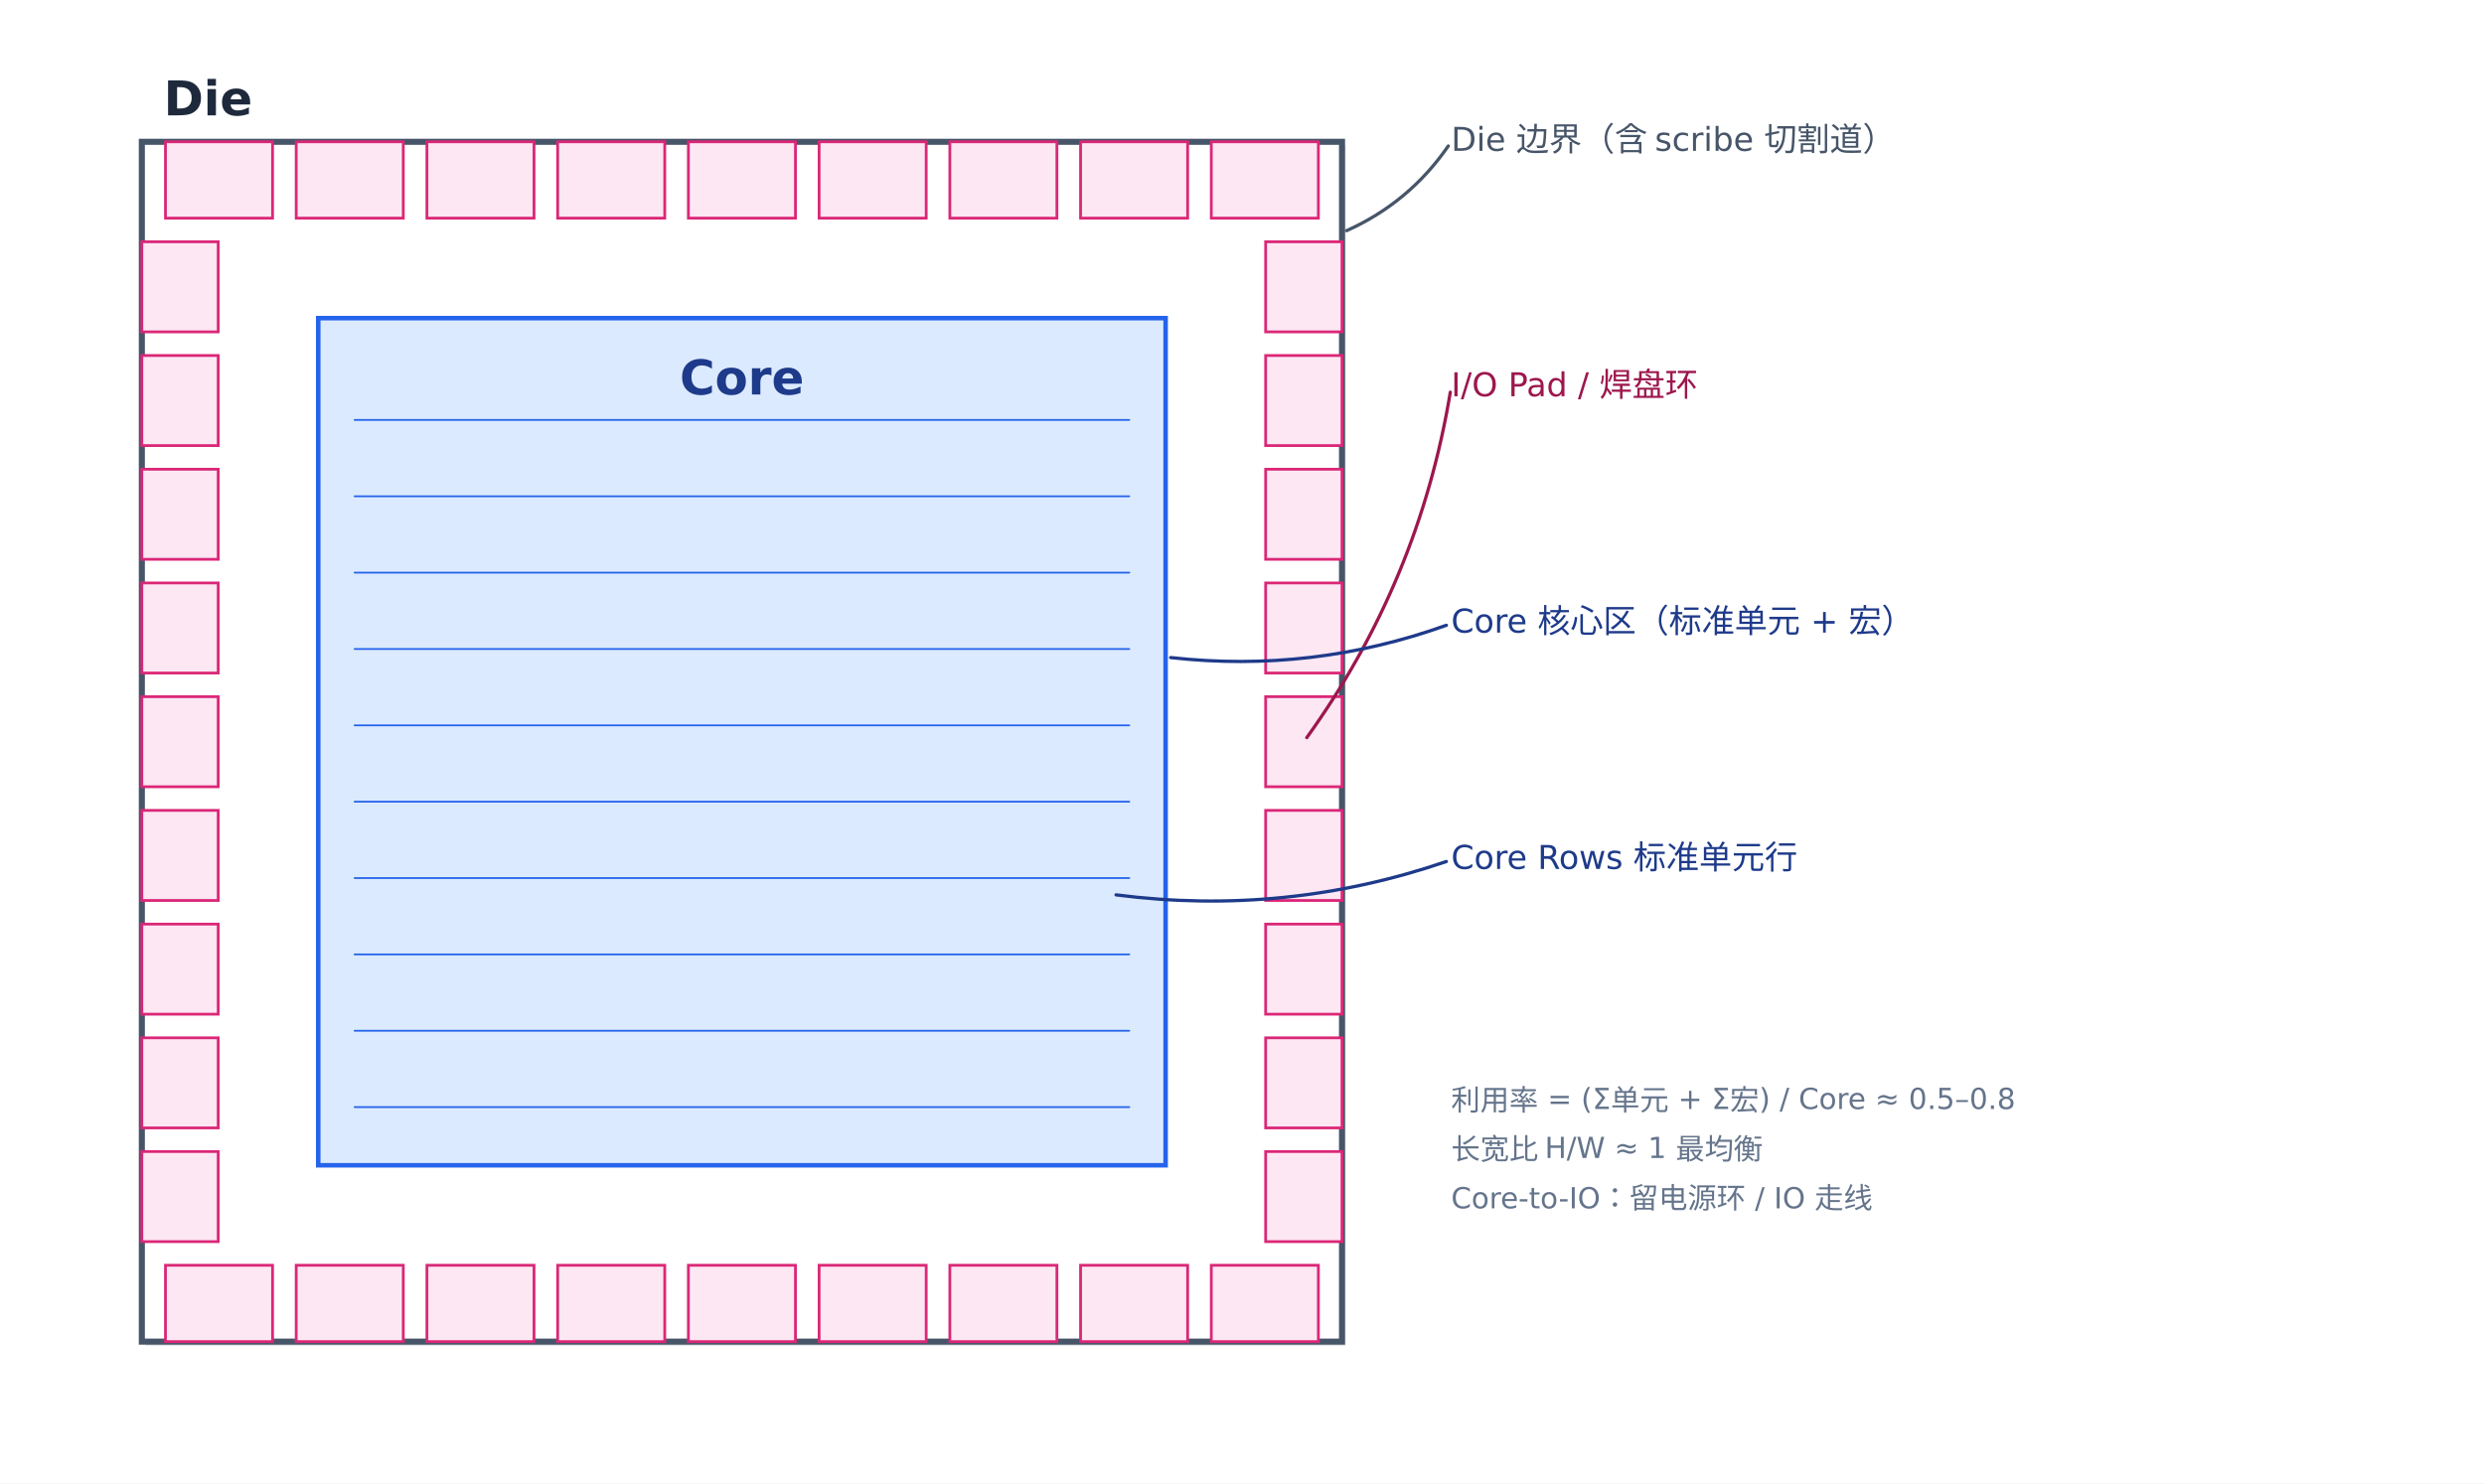
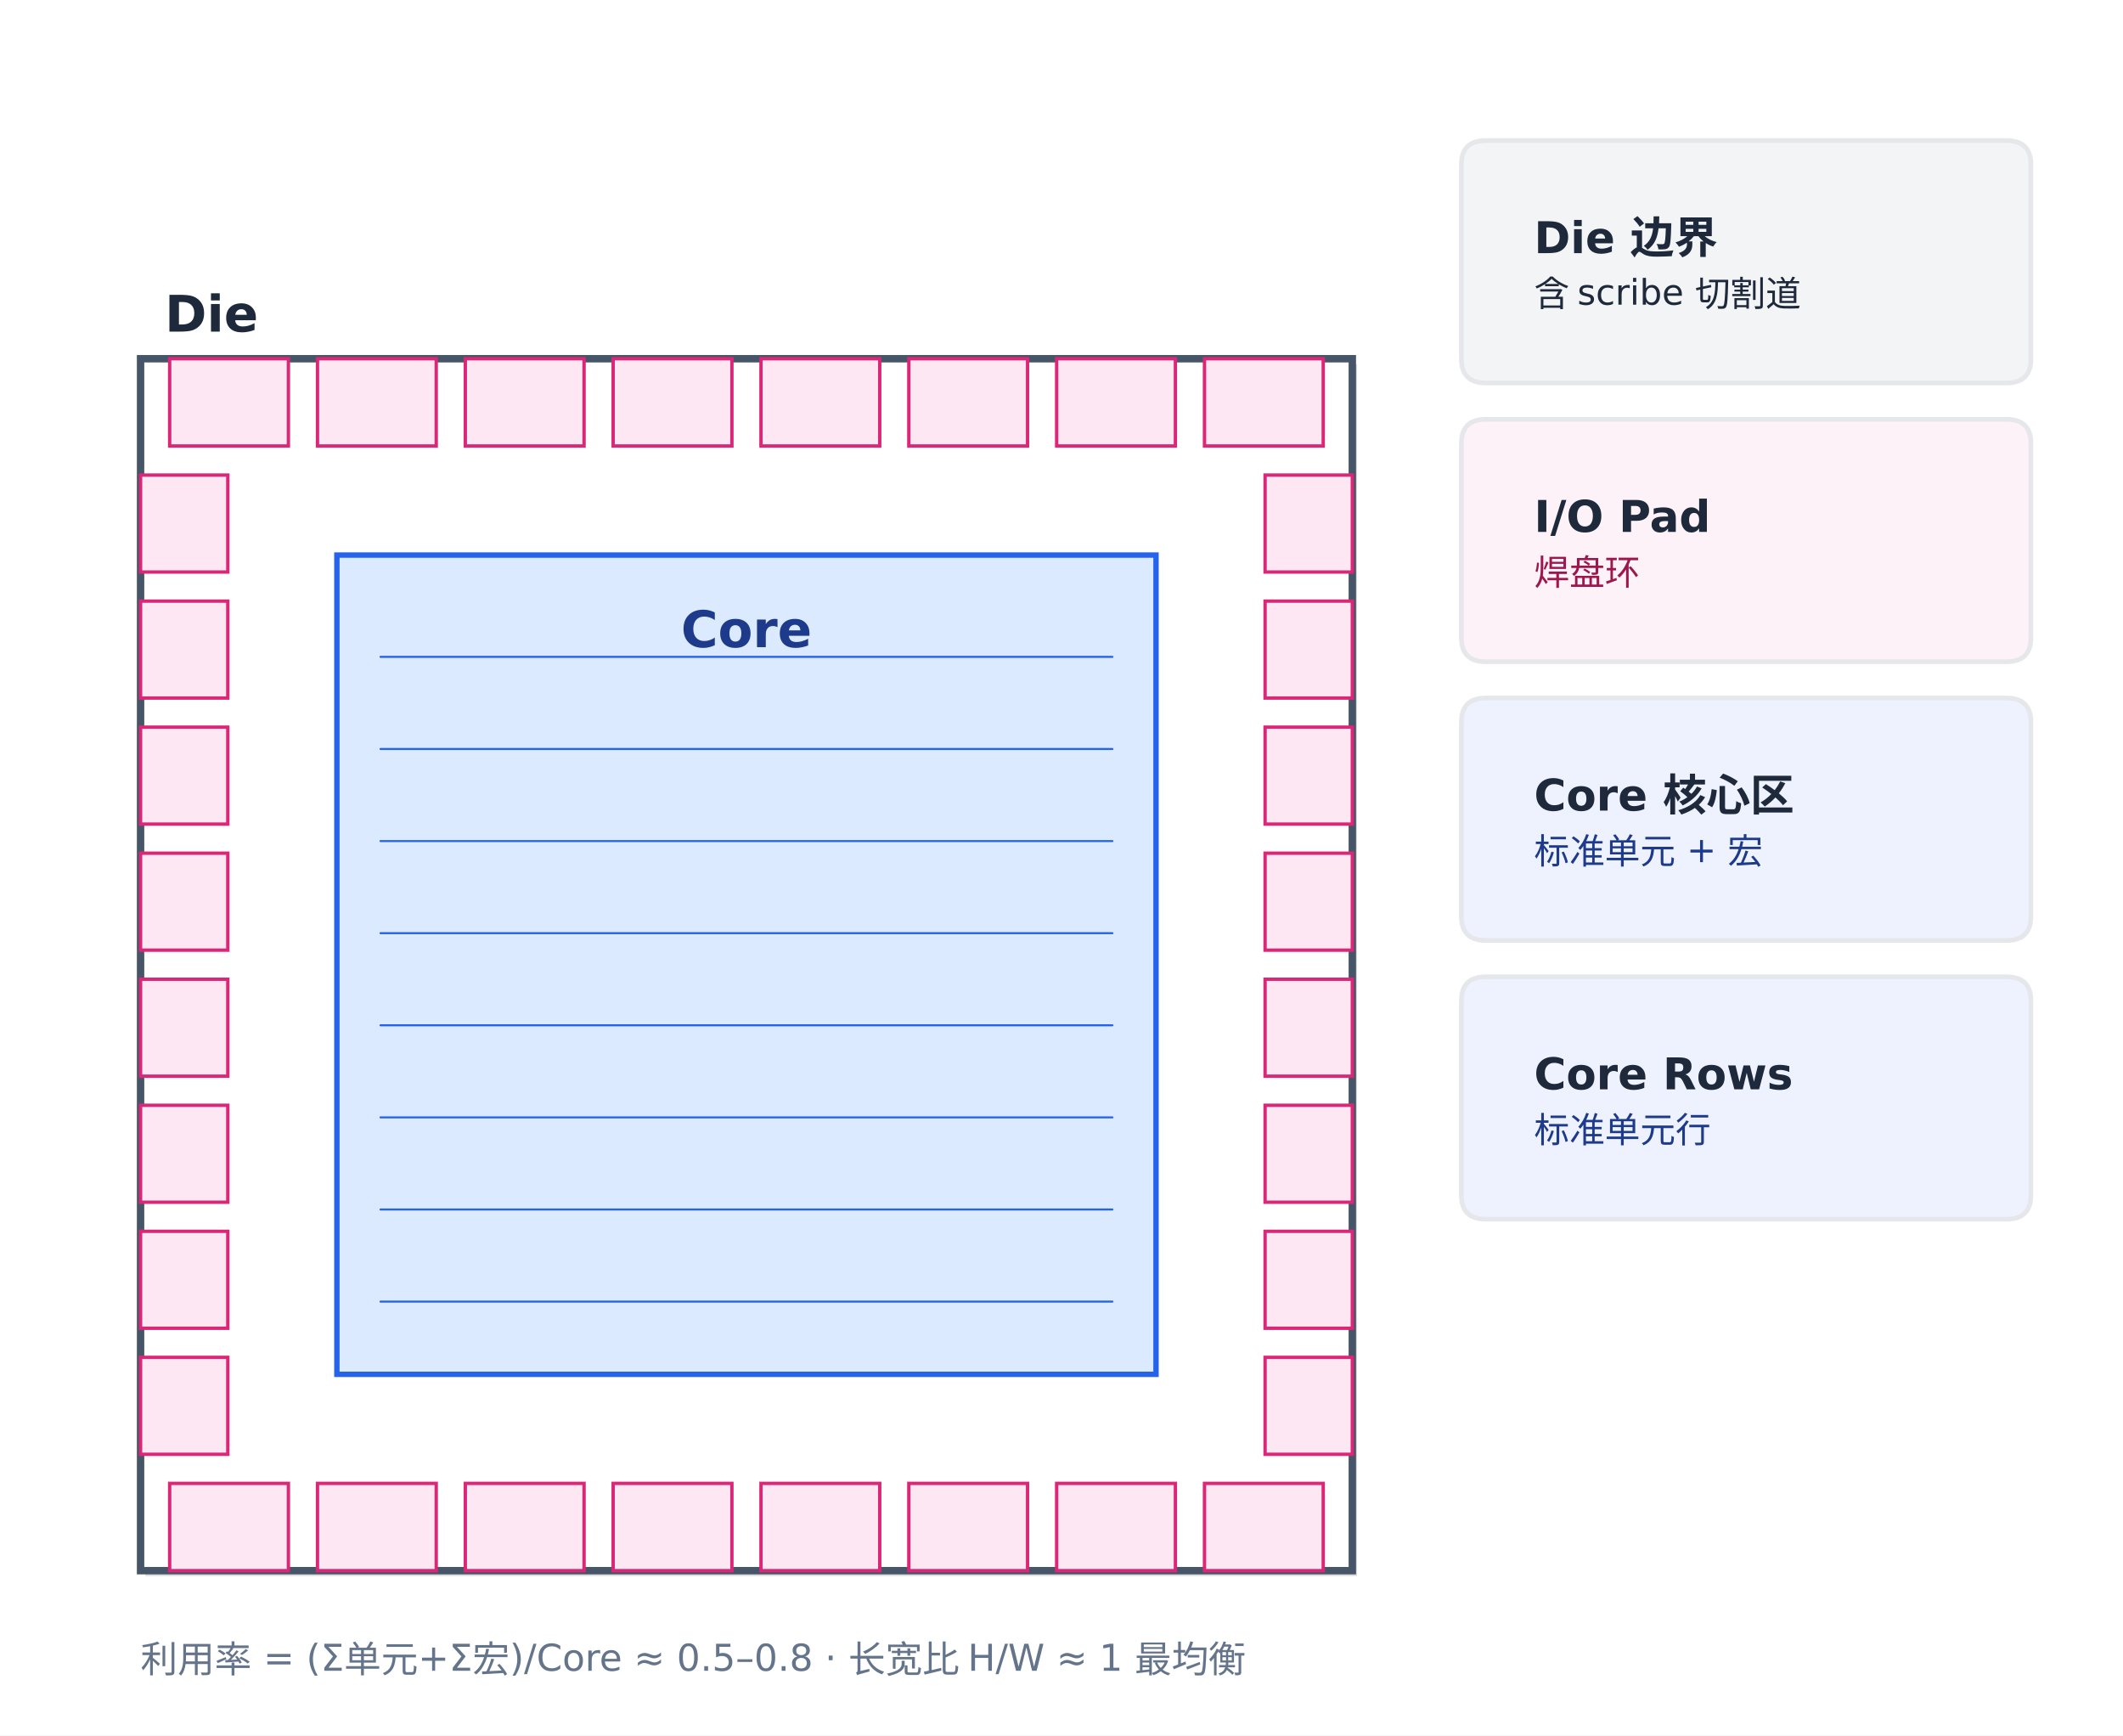
- <svg xmlns="http://www.w3.org/2000/svg" width="983.52pt" height="587.52pt" viewBox="0 0 983.52 587.52" version="1.1">
+ <svg xmlns="http://www.w3.org/2000/svg" width="630.72pt" height="515.52pt" viewBox="0 0 630.72 515.52" version="1.1">
  <defs>
    <style type="text/css">*{stroke-linejoin: round; stroke-linecap: butt}</style>
  </defs>
  <g id="figure_1">
    <g id="patch_1">
-       <path d="M 0 587.52  L 983.52 587.52  L 983.52 0  L 0 0  z " style="fill: #ffffff" />
+       <path d="M 0 515.52  L 630.72 515.52  L 630.72 0  L 0 0  z " style="fill: #ffffff" />
    </g>
    <g id="axes_1">
      <g id="patch_2">
-         <path d="M 5.76 581.76  L 977.76 581.76  L 977.76 5.76  L 5.76 5.76  z " clip-path="url(#peccca93c74)" style="fill: #ffffff" />
+         <path d="M 5.76 509.76  L 624.96 509.76  L 624.96 5.76  L 5.76 5.76  z " clip-path="url(#paa9e3d6070)" style="fill: #ffffff" />
      </g>
      <g id="patch_3">
-         <path d="M 57.56 532.96  L 532.76 532.96  L 532.76 57.76  L 57.56 57.76  z " clip-path="url(#peccca93c74)" style="fill: #0f172a; opacity: 0.16" />
-         <path d="M 56.16 531.36  L 531.36 531.36  L 531.36 56.16  L 56.16 56.16  z " clip-path="url(#peccca93c74)" style="fill: #ffffff; stroke: #475569; stroke-width: 2.4; stroke-linejoin: miter" />
+         <path d="M 43.16 468.16  L 403.16 468.16  L 403.16 108.16  L 43.16 108.16  z " clip-path="url(#paa9e3d6070)" style="fill: #0f172a; opacity: 0.16" />
+         <path d="M 41.76 466.56  L 401.76 466.56  L 401.76 106.56  L 41.76 106.56  z " clip-path="url(#paa9e3d6070)" style="fill: #ffffff; stroke: #475569; stroke-width: 2.2; stroke-linejoin: miter" />
      </g>
      <g id="patch_4">
-         <path d="M 126 461.52  L 461.52 461.52  L 461.52 126  L 126 126  z " clip-path="url(#peccca93c74)" style="fill: #dbeafe; stroke: #2563eb; stroke-width: 1.8; stroke-linejoin: miter" />
+         <path d="M 100.08 408.24  L 343.44 408.24  L 343.44 164.88  L 100.08 164.88  z " clip-path="url(#paa9e3d6070)" style="fill: #dbeafe; stroke: #2563eb; stroke-width: 1.6; stroke-linejoin: miter" />
      </g>
      <g id="patch_5">
-         <path d="M 65.52 531.36  L 107.92 531.36  L 107.92 501.12  L 65.52 501.12  z " clip-path="url(#peccca93c74)" style="fill: #fce7f3; stroke: #db2777; stroke-width: 1.1; stroke-linejoin: miter" />
+         <path d="M 441.36 113.76  L 596.16 113.76  Q 603.36 113.76 603.36 106.56  L 603.36 48.96  Q 603.36 41.76 596.16 41.76  L 441.36 41.76  Q 434.16 41.76 434.16 48.96  L 434.16 106.56  Q 434.16 113.76 441.36 113.76  z " clip-path="url(#paa9e3d6070)" style="fill: #f3f4f6; stroke: #e5e7eb; stroke-width: 1.4; stroke-linejoin: miter" />
      </g>
      <g id="patch_6">
-         <path d="M 65.52 86.4  L 107.92 86.4  L 107.92 56.16  L 65.52 56.16  z " clip-path="url(#peccca93c74)" style="fill: #fce7f3; stroke: #db2777; stroke-width: 1.1; stroke-linejoin: miter" />
+         <path d="M 441.36 196.56  L 596.16 196.56  Q 603.36 196.56 603.36 189.36  L 603.36 131.76  Q 603.36 124.56 596.16 124.56  L 441.36 124.56  Q 434.16 124.56 434.16 131.76  L 434.16 189.36  Q 434.16 196.56 441.36 196.56  z " clip-path="url(#paa9e3d6070)" style="fill: #fdf2f8; stroke: #e5e7eb; stroke-width: 1.4; stroke-linejoin: miter" />
      </g>
      <g id="patch_7">
-         <path d="M 117.28 531.36  L 159.68 531.36  L 159.68 501.12  L 117.28 501.12  z " clip-path="url(#peccca93c74)" style="fill: #fce7f3; stroke: #db2777; stroke-width: 1.1; stroke-linejoin: miter" />
+         <path d="M 441.36 279.36  L 596.16 279.36  Q 603.36 279.36 603.36 272.16  L 603.36 214.56  Q 603.36 207.36 596.16 207.36  L 441.36 207.36  Q 434.16 207.36 434.16 214.56  L 434.16 272.16  Q 434.16 279.36 441.36 279.36  z " clip-path="url(#paa9e3d6070)" style="fill: #eef2ff; stroke: #e5e7eb; stroke-width: 1.4; stroke-linejoin: miter" />
      </g>
      <g id="patch_8">
-         <path d="M 117.28 86.4  L 159.68 86.4  L 159.68 56.16  L 117.28 56.16  z " clip-path="url(#peccca93c74)" style="fill: #fce7f3; stroke: #db2777; stroke-width: 1.1; stroke-linejoin: miter" />
+         <path d="M 441.36 362.16  L 596.16 362.16  Q 603.36 362.16 603.36 354.96  L 603.36 297.36  Q 603.36 290.16 596.16 290.16  L 441.36 290.16  Q 434.16 290.16 434.16 297.36  L 434.16 354.96  Q 434.16 362.16 441.36 362.16  z " clip-path="url(#paa9e3d6070)" style="fill: #eef2ff; stroke: #e5e7eb; stroke-width: 1.4; stroke-linejoin: miter" />
      </g>
      <g id="patch_9">
-         <path d="M 169.04 531.36  L 211.44 531.36  L 211.44 501.12  L 169.04 501.12  z " clip-path="url(#peccca93c74)" style="fill: #fce7f3; stroke: #db2777; stroke-width: 1.1; stroke-linejoin: miter" />
+         <path d="M 50.4 466.56  L 85.68 466.56  L 85.68 440.64  L 50.4 440.64  z " clip-path="url(#paa9e3d6070)" style="fill: #fce7f3; stroke: #db2777; stroke-linejoin: miter" />
      </g>
      <g id="patch_10">
-         <path d="M 169.04 86.4  L 211.44 86.4  L 211.44 56.16  L 169.04 56.16  z " clip-path="url(#peccca93c74)" style="fill: #fce7f3; stroke: #db2777; stroke-width: 1.1; stroke-linejoin: miter" />
+         <path d="M 50.4 132.48  L 85.68 132.48  L 85.68 106.56  L 50.4 106.56  z " clip-path="url(#paa9e3d6070)" style="fill: #fce7f3; stroke: #db2777; stroke-linejoin: miter" />
      </g>
      <g id="patch_11">
-         <path d="M 220.8 531.36  L 263.2 531.36  L 263.2 501.12  L 220.8 501.12  z " clip-path="url(#peccca93c74)" style="fill: #fce7f3; stroke: #db2777; stroke-width: 1.1; stroke-linejoin: miter" />
+         <path d="M 94.32 466.56  L 129.6 466.56  L 129.6 440.64  L 94.32 440.64  z " clip-path="url(#paa9e3d6070)" style="fill: #fce7f3; stroke: #db2777; stroke-linejoin: miter" />
      </g>
      <g id="patch_12">
-         <path d="M 220.8 86.4  L 263.2 86.4  L 263.2 56.16  L 220.8 56.16  z " clip-path="url(#peccca93c74)" style="fill: #fce7f3; stroke: #db2777; stroke-width: 1.1; stroke-linejoin: miter" />
+         <path d="M 94.32 132.48  L 129.6 132.48  L 129.6 106.56  L 94.32 106.56  z " clip-path="url(#paa9e3d6070)" style="fill: #fce7f3; stroke: #db2777; stroke-linejoin: miter" />
      </g>
      <g id="patch_13">
-         <path d="M 272.56 531.36  L 314.96 531.36  L 314.96 501.12  L 272.56 501.12  z " clip-path="url(#peccca93c74)" style="fill: #fce7f3; stroke: #db2777; stroke-width: 1.1; stroke-linejoin: miter" />
+         <path d="M 138.24 466.56  L 173.52 466.56  L 173.52 440.64  L 138.24 440.64  z " clip-path="url(#paa9e3d6070)" style="fill: #fce7f3; stroke: #db2777; stroke-linejoin: miter" />
      </g>
      <g id="patch_14">
-         <path d="M 272.56 86.4  L 314.96 86.4  L 314.96 56.16  L 272.56 56.16  z " clip-path="url(#peccca93c74)" style="fill: #fce7f3; stroke: #db2777; stroke-width: 1.1; stroke-linejoin: miter" />
+         <path d="M 138.24 132.48  L 173.52 132.48  L 173.52 106.56  L 138.24 106.56  z " clip-path="url(#paa9e3d6070)" style="fill: #fce7f3; stroke: #db2777; stroke-linejoin: miter" />
      </g>
      <g id="patch_15">
-         <path d="M 324.32 531.36  L 366.72 531.36  L 366.72 501.12  L 324.32 501.12  z " clip-path="url(#peccca93c74)" style="fill: #fce7f3; stroke: #db2777; stroke-width: 1.1; stroke-linejoin: miter" />
+         <path d="M 182.16 466.56  L 217.44 466.56  L 217.44 440.64  L 182.16 440.64  z " clip-path="url(#paa9e3d6070)" style="fill: #fce7f3; stroke: #db2777; stroke-linejoin: miter" />
      </g>
      <g id="patch_16">
-         <path d="M 324.32 86.4  L 366.72 86.4  L 366.72 56.16  L 324.32 56.16  z " clip-path="url(#peccca93c74)" style="fill: #fce7f3; stroke: #db2777; stroke-width: 1.1; stroke-linejoin: miter" />
+         <path d="M 182.16 132.48  L 217.44 132.48  L 217.44 106.56  L 182.16 106.56  z " clip-path="url(#paa9e3d6070)" style="fill: #fce7f3; stroke: #db2777; stroke-linejoin: miter" />
      </g>
      <g id="patch_17">
-         <path d="M 376.08 531.36  L 418.48 531.36  L 418.48 501.12  L 376.08 501.12  z " clip-path="url(#peccca93c74)" style="fill: #fce7f3; stroke: #db2777; stroke-width: 1.1; stroke-linejoin: miter" />
+         <path d="M 226.08 466.56  L 261.36 466.56  L 261.36 440.64  L 226.08 440.64  z " clip-path="url(#paa9e3d6070)" style="fill: #fce7f3; stroke: #db2777; stroke-linejoin: miter" />
      </g>
      <g id="patch_18">
-         <path d="M 376.08 86.4  L 418.48 86.4  L 418.48 56.16  L 376.08 56.16  z " clip-path="url(#peccca93c74)" style="fill: #fce7f3; stroke: #db2777; stroke-width: 1.1; stroke-linejoin: miter" />
+         <path d="M 226.08 132.48  L 261.36 132.48  L 261.36 106.56  L 226.08 106.56  z " clip-path="url(#paa9e3d6070)" style="fill: #fce7f3; stroke: #db2777; stroke-linejoin: miter" />
      </g>
      <g id="patch_19">
-         <path d="M 427.84 531.36  L 470.24 531.36  L 470.24 501.12  L 427.84 501.12  z " clip-path="url(#peccca93c74)" style="fill: #fce7f3; stroke: #db2777; stroke-width: 1.1; stroke-linejoin: miter" />
+         <path d="M 270 466.56  L 305.28 466.56  L 305.28 440.64  L 270 440.64  z " clip-path="url(#paa9e3d6070)" style="fill: #fce7f3; stroke: #db2777; stroke-linejoin: miter" />
      </g>
      <g id="patch_20">
-         <path d="M 427.84 86.4  L 470.24 86.4  L 470.24 56.16  L 427.84 56.16  z " clip-path="url(#peccca93c74)" style="fill: #fce7f3; stroke: #db2777; stroke-width: 1.1; stroke-linejoin: miter" />
+         <path d="M 270 132.48  L 305.28 132.48  L 305.28 106.56  L 270 106.56  z " clip-path="url(#paa9e3d6070)" style="fill: #fce7f3; stroke: #db2777; stroke-linejoin: miter" />
      </g>
      <g id="patch_21">
-         <path d="M 479.6 531.36  L 522 531.36  L 522 501.12  L 479.6 501.12  z " clip-path="url(#peccca93c74)" style="fill: #fce7f3; stroke: #db2777; stroke-width: 1.1; stroke-linejoin: miter" />
+         <path d="M 313.92 466.56  L 349.2 466.56  L 349.2 440.64  L 313.92 440.64  z " clip-path="url(#paa9e3d6070)" style="fill: #fce7f3; stroke: #db2777; stroke-linejoin: miter" />
      </g>
      <g id="patch_22">
-         <path d="M 479.6 86.4  L 522 86.4  L 522 56.16  L 479.6 56.16  z " clip-path="url(#peccca93c74)" style="fill: #fce7f3; stroke: #db2777; stroke-width: 1.1; stroke-linejoin: miter" />
+         <path d="M 313.92 132.48  L 349.2 132.48  L 349.2 106.56  L 313.92 106.56  z " clip-path="url(#paa9e3d6070)" style="fill: #fce7f3; stroke: #db2777; stroke-linejoin: miter" />
      </g>
      <g id="patch_23">
-         <path d="M 56.16 491.76  L 86.4 491.76  L 86.4 456.08  L 56.16 456.08  z " clip-path="url(#peccca93c74)" style="fill: #fce7f3; stroke: #db2777; stroke-width: 1.1; stroke-linejoin: miter" />
+         <path d="M 357.84 466.56  L 393.12 466.56  L 393.12 440.64  L 357.84 440.64  z " clip-path="url(#paa9e3d6070)" style="fill: #fce7f3; stroke: #db2777; stroke-linejoin: miter" />
      </g>
      <g id="patch_24">
-         <path d="M 501.12 491.76  L 531.36 491.76  L 531.36 456.08  L 501.12 456.08  z " clip-path="url(#peccca93c74)" style="fill: #fce7f3; stroke: #db2777; stroke-width: 1.1; stroke-linejoin: miter" />
+         <path d="M 357.84 132.48  L 393.12 132.48  L 393.12 106.56  L 357.84 106.56  z " clip-path="url(#paa9e3d6070)" style="fill: #fce7f3; stroke: #db2777; stroke-linejoin: miter" />
      </g>
      <g id="patch_25">
-         <path d="M 56.16 446.72  L 86.4 446.72  L 86.4 411.04  L 56.16 411.04  z " clip-path="url(#peccca93c74)" style="fill: #fce7f3; stroke: #db2777; stroke-width: 1.1; stroke-linejoin: miter" />
+         <path d="M 41.76 432  L 67.68 432  L 67.68 403.2  L 41.76 403.2  z " clip-path="url(#paa9e3d6070)" style="fill: #fce7f3; stroke: #db2777; stroke-linejoin: miter" />
      </g>
      <g id="patch_26">
-         <path d="M 501.12 446.72  L 531.36 446.72  L 531.36 411.04  L 501.12 411.04  z " clip-path="url(#peccca93c74)" style="fill: #fce7f3; stroke: #db2777; stroke-width: 1.1; stroke-linejoin: miter" />
+         <path d="M 375.84 432  L 401.76 432  L 401.76 403.2  L 375.84 403.2  z " clip-path="url(#paa9e3d6070)" style="fill: #fce7f3; stroke: #db2777; stroke-linejoin: miter" />
      </g>
      <g id="patch_27">
-         <path d="M 56.16 401.68  L 86.4 401.68  L 86.4 366  L 56.16 366  z " clip-path="url(#peccca93c74)" style="fill: #fce7f3; stroke: #db2777; stroke-width: 1.1; stroke-linejoin: miter" />
+         <path d="M 41.76 394.56  L 67.68 394.56  L 67.68 365.76  L 41.76 365.76  z " clip-path="url(#paa9e3d6070)" style="fill: #fce7f3; stroke: #db2777; stroke-linejoin: miter" />
      </g>
      <g id="patch_28">
-         <path d="M 501.12 401.68  L 531.36 401.68  L 531.36 366  L 501.12 366  z " clip-path="url(#peccca93c74)" style="fill: #fce7f3; stroke: #db2777; stroke-width: 1.1; stroke-linejoin: miter" />
+         <path d="M 375.84 394.56  L 401.76 394.56  L 401.76 365.76  L 375.84 365.76  z " clip-path="url(#paa9e3d6070)" style="fill: #fce7f3; stroke: #db2777; stroke-linejoin: miter" />
      </g>
      <g id="patch_29">
-         <path d="M 56.16 356.64  L 86.4 356.64  L 86.4 320.96  L 56.16 320.96  z " clip-path="url(#peccca93c74)" style="fill: #fce7f3; stroke: #db2777; stroke-width: 1.1; stroke-linejoin: miter" />
+         <path d="M 41.76 357.12  L 67.68 357.12  L 67.68 328.32  L 41.76 328.32  z " clip-path="url(#paa9e3d6070)" style="fill: #fce7f3; stroke: #db2777; stroke-linejoin: miter" />
      </g>
      <g id="patch_30">
-         <path d="M 501.12 356.64  L 531.36 356.64  L 531.36 320.96  L 501.12 320.96  z " clip-path="url(#peccca93c74)" style="fill: #fce7f3; stroke: #db2777; stroke-width: 1.1; stroke-linejoin: miter" />
+         <path d="M 375.84 357.12  L 401.76 357.12  L 401.76 328.32  L 375.84 328.32  z " clip-path="url(#paa9e3d6070)" style="fill: #fce7f3; stroke: #db2777; stroke-linejoin: miter" />
      </g>
      <g id="patch_31">
-         <path d="M 56.16 311.6  L 86.4 311.6  L 86.4 275.92  L 56.16 275.92  z " clip-path="url(#peccca93c74)" style="fill: #fce7f3; stroke: #db2777; stroke-width: 1.1; stroke-linejoin: miter" />
+         <path d="M 41.76 319.68  L 67.68 319.68  L 67.68 290.88  L 41.76 290.88  z " clip-path="url(#paa9e3d6070)" style="fill: #fce7f3; stroke: #db2777; stroke-linejoin: miter" />
      </g>
      <g id="patch_32">
-         <path d="M 501.12 311.6  L 531.36 311.6  L 531.36 275.92  L 501.12 275.92  z " clip-path="url(#peccca93c74)" style="fill: #fce7f3; stroke: #db2777; stroke-width: 1.1; stroke-linejoin: miter" />
+         <path d="M 375.84 319.68  L 401.76 319.68  L 401.76 290.88  L 375.84 290.88  z " clip-path="url(#paa9e3d6070)" style="fill: #fce7f3; stroke: #db2777; stroke-linejoin: miter" />
      </g>
      <g id="patch_33">
-         <path d="M 56.16 266.56  L 86.4 266.56  L 86.4 230.88  L 56.16 230.88  z " clip-path="url(#peccca93c74)" style="fill: #fce7f3; stroke: #db2777; stroke-width: 1.1; stroke-linejoin: miter" />
+         <path d="M 41.76 282.24  L 67.68 282.24  L 67.68 253.44  L 41.76 253.44  z " clip-path="url(#paa9e3d6070)" style="fill: #fce7f3; stroke: #db2777; stroke-linejoin: miter" />
      </g>
      <g id="patch_34">
-         <path d="M 501.12 266.56  L 531.36 266.56  L 531.36 230.88  L 501.12 230.88  z " clip-path="url(#peccca93c74)" style="fill: #fce7f3; stroke: #db2777; stroke-width: 1.1; stroke-linejoin: miter" />
+         <path d="M 375.84 282.24  L 401.76 282.24  L 401.76 253.44  L 375.84 253.44  z " clip-path="url(#paa9e3d6070)" style="fill: #fce7f3; stroke: #db2777; stroke-linejoin: miter" />
      </g>
      <g id="patch_35">
-         <path d="M 56.16 221.52  L 86.4 221.52  L 86.4 185.84  L 56.16 185.84  z " clip-path="url(#peccca93c74)" style="fill: #fce7f3; stroke: #db2777; stroke-width: 1.1; stroke-linejoin: miter" />
+         <path d="M 41.76 244.8  L 67.68 244.8  L 67.68 216  L 41.76 216  z " clip-path="url(#paa9e3d6070)" style="fill: #fce7f3; stroke: #db2777; stroke-linejoin: miter" />
      </g>
      <g id="patch_36">
-         <path d="M 501.12 221.52  L 531.36 221.52  L 531.36 185.84  L 501.12 185.84  z " clip-path="url(#peccca93c74)" style="fill: #fce7f3; stroke: #db2777; stroke-width: 1.1; stroke-linejoin: miter" />
+         <path d="M 375.84 244.8  L 401.76 244.8  L 401.76 216  L 375.84 216  z " clip-path="url(#paa9e3d6070)" style="fill: #fce7f3; stroke: #db2777; stroke-linejoin: miter" />
      </g>
      <g id="patch_37">
-         <path d="M 56.16 176.48  L 86.4 176.48  L 86.4 140.8  L 56.16 140.8  z " clip-path="url(#peccca93c74)" style="fill: #fce7f3; stroke: #db2777; stroke-width: 1.1; stroke-linejoin: miter" />
+         <path d="M 41.76 207.36  L 67.68 207.36  L 67.68 178.56  L 41.76 178.56  z " clip-path="url(#paa9e3d6070)" style="fill: #fce7f3; stroke: #db2777; stroke-linejoin: miter" />
      </g>
      <g id="patch_38">
-         <path d="M 501.12 176.48  L 531.36 176.48  L 531.36 140.8  L 501.12 140.8  z " clip-path="url(#peccca93c74)" style="fill: #fce7f3; stroke: #db2777; stroke-width: 1.1; stroke-linejoin: miter" />
+         <path d="M 375.84 207.36  L 401.76 207.36  L 401.76 178.56  L 375.84 178.56  z " clip-path="url(#paa9e3d6070)" style="fill: #fce7f3; stroke: #db2777; stroke-linejoin: miter" />
      </g>
      <g id="patch_39">
-         <path d="M 56.16 131.44  L 86.4 131.44  L 86.4 95.76  L 56.16 95.76  z " clip-path="url(#peccca93c74)" style="fill: #fce7f3; stroke: #db2777; stroke-width: 1.1; stroke-linejoin: miter" />
+         <path d="M 41.76 169.92  L 67.68 169.92  L 67.68 141.12  L 41.76 141.12  z " clip-path="url(#paa9e3d6070)" style="fill: #fce7f3; stroke: #db2777; stroke-linejoin: miter" />
      </g>
      <g id="patch_40">
-         <path d="M 501.12 131.44  L 531.36 131.44  L 531.36 95.76  L 501.12 95.76  z " clip-path="url(#peccca93c74)" style="fill: #fce7f3; stroke: #db2777; stroke-width: 1.1; stroke-linejoin: miter" />
+         <path d="M 375.84 169.92  L 401.76 169.92  L 401.76 141.12  L 375.84 141.12  z " clip-path="url(#paa9e3d6070)" style="fill: #fce7f3; stroke: #db2777; stroke-linejoin: miter" />
      </g>
      <g id="line2d_1">
-         <path d="M 140.4 438.48  L 447.12 438.48  " clip-path="url(#peccca93c74)" style="fill: none; stroke: #2563eb; stroke-width: 0.7; stroke-linecap: round" />
+         <path d="M 113.04 386.64  L 330.48 386.64  " clip-path="url(#paa9e3d6070)" style="fill: none; stroke: #2563eb; stroke-width: 0.6; stroke-linecap: round" />
      </g>
      <g id="line2d_2">
-         <path d="M 140.4 408.24  L 447.12 408.24  " clip-path="url(#peccca93c74)" style="fill: none; stroke: #2563eb; stroke-width: 0.7; stroke-linecap: round" />
+         <path d="M 113.04 359.28  L 330.48 359.28  " clip-path="url(#paa9e3d6070)" style="fill: none; stroke: #2563eb; stroke-width: 0.6; stroke-linecap: round" />
      </g>
      <g id="line2d_3">
-         <path d="M 140.4 378  L 447.12 378  " clip-path="url(#peccca93c74)" style="fill: none; stroke: #2563eb; stroke-width: 0.7; stroke-linecap: round" />
+         <path d="M 113.04 331.92  L 330.48 331.92  " clip-path="url(#paa9e3d6070)" style="fill: none; stroke: #2563eb; stroke-width: 0.6; stroke-linecap: round" />
      </g>
      <g id="line2d_4">
-         <path d="M 140.4 347.76  L 447.12 347.76  " clip-path="url(#peccca93c74)" style="fill: none; stroke: #2563eb; stroke-width: 0.7; stroke-linecap: round" />
+         <path d="M 113.04 304.56  L 330.48 304.56  " clip-path="url(#paa9e3d6070)" style="fill: none; stroke: #2563eb; stroke-width: 0.6; stroke-linecap: round" />
      </g>
      <g id="line2d_5">
-         <path d="M 140.4 317.52  L 447.12 317.52  " clip-path="url(#peccca93c74)" style="fill: none; stroke: #2563eb; stroke-width: 0.7; stroke-linecap: round" />
+         <path d="M 113.04 277.2  L 330.48 277.2  " clip-path="url(#paa9e3d6070)" style="fill: none; stroke: #2563eb; stroke-width: 0.6; stroke-linecap: round" />
      </g>
      <g id="line2d_6">
-         <path d="M 140.4 287.28  L 447.12 287.28  " clip-path="url(#peccca93c74)" style="fill: none; stroke: #2563eb; stroke-width: 0.7; stroke-linecap: round" />
+         <path d="M 113.04 249.84  L 330.48 249.84  " clip-path="url(#paa9e3d6070)" style="fill: none; stroke: #2563eb; stroke-width: 0.6; stroke-linecap: round" />
      </g>
      <g id="line2d_7">
-         <path d="M 140.4 257.04  L 447.12 257.04  " clip-path="url(#peccca93c74)" style="fill: none; stroke: #2563eb; stroke-width: 0.7; stroke-linecap: round" />
+         <path d="M 113.04 222.48  L 330.48 222.48  " clip-path="url(#paa9e3d6070)" style="fill: none; stroke: #2563eb; stroke-width: 0.6; stroke-linecap: round" />
      </g>
      <g id="line2d_8">
-         <path d="M 140.4 226.8  L 447.12 226.8  " clip-path="url(#peccca93c74)" style="fill: none; stroke: #2563eb; stroke-width: 0.7; stroke-linecap: round" />
-       </g>
-       <g id="line2d_9">
-         <path d="M 140.4 196.56  L 447.12 196.56  " clip-path="url(#peccca93c74)" style="fill: none; stroke: #2563eb; stroke-width: 0.7; stroke-linecap: round" />
-       </g>
-       <g id="line2d_10">
-         <path d="M 140.4 166.32  L 447.12 166.32  " clip-path="url(#peccca93c74)" style="fill: none; stroke: #2563eb; stroke-width: 0.7; stroke-linecap: round" />
+         <path d="M 113.04 195.12  L 330.48 195.12  " clip-path="url(#paa9e3d6070)" style="fill: none; stroke: #2563eb; stroke-width: 0.6; stroke-linecap: round" />
      </g>
      <g id="text_1">
-         <text style="font-weight: 700; font-size: 19px; font-family: 'Microsoft YaHei', 'Microsoft YaHei UI', 'SimHei', 'Segoe UI', 'DejaVu Sans', sans-serif; text-anchor: start; fill: #1e293b" x="64.8" y="45.677" transform="rotate(-0 64.8 45.67672)">Die</text>
+         <text style="font-weight: 700; font-size: 15px; font-family: 'Microsoft YaHei', 'Microsoft YaHei UI', 'SimHei', 'Segoe UI', 'DejaVu Sans', sans-serif; text-anchor: start; fill: #1e293b" x="48.96" y="98.511" transform="rotate(-0 48.96 98.51109)">Die</text>
      </g>
      <g id="text_2">
-         <text style="font-size: 11.5px; font-family: 'Microsoft YaHei', 'Microsoft YaHei UI', 'SimHei', 'Segoe UI', 'DejaVu Sans', sans-serif; fill: #64748b" transform="translate(574.56 439.7528)">利用率 = (Σ单元 + Σ宏) / Core ≈ 0.5–0.8</text>
-         <text style="font-size: 11.5px; font-family: 'Microsoft YaHei', 'Microsoft YaHei UI', 'SimHei', 'Segoe UI', 'DejaVu Sans', sans-serif; fill: #64748b" transform="translate(574.56 459.1587)">长宽比 H/W ≈ 1 最均衡</text>
-         <text style="font-size: 11.5px; font-family: 'Microsoft YaHei', 'Microsoft YaHei UI', 'SimHei', 'Segoe UI', 'DejaVu Sans', sans-serif; fill: #64748b" transform="translate(574.56 478.5646)">Core-to-IO：留电源环 / IO 走线</text>
+         <text style="font-weight: 700; font-size: 13px; font-family: 'Microsoft YaHei', 'Microsoft YaHei UI', 'SimHei', 'Segoe UI', 'DejaVu Sans', sans-serif; text-anchor: start; fill: #1e293b" x="455.76" y="75.192" transform="rotate(-0 455.76 75.19187)">Die 边界</text>
      </g>
      <g id="text_3">
-         <text style="font-weight: 700; font-size: 19px; font-family: 'Microsoft YaHei', 'Microsoft YaHei UI', 'SimHei', 'Segoe UI', 'DejaVu Sans', sans-serif; text-anchor: middle; fill: #1e3a8a" x="293.76" y="156.24" transform="rotate(-0 293.76 156.24)">Core</text>
-       </g>
-       <g id="patch_41">
-         <path d="M 573.442 57.815  Q 558.004 80.213 533.191 91.358  " clip-path="url(#peccca93c74)" style="fill: none; stroke: #475569; stroke-width: 1.3; stroke-linecap: round" />
+         <text style="font-size: 10.5px; font-family: 'Microsoft YaHei', 'Microsoft YaHei UI', 'SimHei', 'Segoe UI', 'DejaVu Sans', sans-serif; text-anchor: start; fill: #1e293b" x="455.76" y="90.99" transform="rotate(-0 455.76 90.98977)">含 scribe 切割道</text>
      </g>
      <g id="text_4">
-         <text style="font-size: 13px; font-family: 'Microsoft YaHei', 'Microsoft YaHei UI', 'SimHei', 'Segoe UI', 'DejaVu Sans', sans-serif; text-anchor: start; fill: #475569" x="574.56" y="59.74" transform="rotate(-0 574.56 59.74008)">Die 边界（含 scribe 切割道）</text>
-       </g>
-       <g id="patch_42">
-         <path d="M 574.24 155.332  Q 561.823 230.38 517.413 292.139  " clip-path="url(#peccca93c74)" style="fill: none; stroke: #9d174d; stroke-width: 1.3; stroke-linecap: round" />
+         <text style="font-weight: 700; font-size: 13px; font-family: 'Microsoft YaHei', 'Microsoft YaHei UI', 'SimHei', 'Segoe UI', 'DejaVu Sans', sans-serif; text-anchor: start; fill: #1e293b" x="455.76" y="157.992" transform="rotate(-0 455.76 157.9919)">I/O Pad</text>
      </g>
      <g id="text_5">
-         <text style="font-size: 13px; font-family: 'Microsoft YaHei', 'Microsoft YaHei UI', 'SimHei', 'Segoe UI', 'DejaVu Sans', sans-serif; text-anchor: start; fill: #9d174d" x="574.56" y="156.94" transform="rotate(-0 574.56 156.9401)">I/O Pad / 焊盘环</text>
-       </g>
-       <g id="patch_43">
-         <path d="M 572.678 247.643  Q 519.577 266.692 463.51 260.438  " clip-path="url(#peccca93c74)" style="fill: none; stroke: #1e3a8a; stroke-width: 1.3; stroke-linecap: round" />
+         <text style="font-size: 10.5px; font-family: 'Microsoft YaHei', 'Microsoft YaHei UI', 'SimHei', 'Segoe UI', 'DejaVu Sans', sans-serif; text-anchor: start; fill: #9d174d" x="455.76" y="173.79" transform="rotate(-0 455.76 173.7898)">焊盘环</text>
      </g>
      <g id="text_6">
-         <text style="font-size: 13px; font-family: 'Microsoft YaHei', 'Microsoft YaHei UI', 'SimHei', 'Segoe UI', 'DejaVu Sans', sans-serif; text-anchor: start; fill: #1e3a8a" x="574.56" y="250.54" transform="rotate(-0 574.56 250.5401)">Core 核心区（标准单元 + 宏）</text>
-       </g>
-       <g id="patch_44">
-         <path d="M 572.671 341.213  Q 508.827 363.055 441.906 354.417  " clip-path="url(#peccca93c74)" style="fill: none; stroke: #1e3a8a; stroke-width: 1.3; stroke-linecap: round" />
+         <text style="font-weight: 700; font-size: 13px; font-family: 'Microsoft YaHei', 'Microsoft YaHei UI', 'SimHei', 'Segoe UI', 'DejaVu Sans', sans-serif; text-anchor: start; fill: #1e293b" x="455.76" y="240.792" transform="rotate(-0 455.76 240.7919)">Core 核心区</text>
      </g>
      <g id="text_7">
-         <text style="font-size: 13px; font-family: 'Microsoft YaHei', 'Microsoft YaHei UI', 'SimHei', 'Segoe UI', 'DejaVu Sans', sans-serif; text-anchor: start; fill: #1e3a8a" x="574.56" y="344.14" transform="rotate(-0 574.56 344.1401)">Core Rows 标准单元行</text>
+         <text style="font-size: 10.5px; font-family: 'Microsoft YaHei', 'Microsoft YaHei UI', 'SimHei', 'Segoe UI', 'DejaVu Sans', sans-serif; text-anchor: start; fill: #1e3a8a" x="455.76" y="256.59" transform="rotate(-0 455.76 256.5898)">标准单元 + 宏</text>
+       </g>
+       <g id="text_8">
+         <text style="font-weight: 700; font-size: 13px; font-family: 'Microsoft YaHei', 'Microsoft YaHei UI', 'SimHei', 'Segoe UI', 'DejaVu Sans', sans-serif; text-anchor: start; fill: #1e293b" x="455.76" y="323.592" transform="rotate(-0 455.76 323.5919)">Core Rows</text>
+       </g>
+       <g id="text_9">
+         <text style="font-size: 10.5px; font-family: 'Microsoft YaHei', 'Microsoft YaHei UI', 'SimHei', 'Segoe UI', 'DejaVu Sans', sans-serif; text-anchor: start; fill: #1e3a8a" x="455.76" y="339.39" transform="rotate(-0 455.76 339.3898)">标准单元行</text>
+       </g>
+       <g id="text_10">
+         <text style="font-size: 11px; font-family: 'Microsoft YaHei', 'Microsoft YaHei UI', 'SimHei', 'Segoe UI', 'DejaVu Sans', sans-serif; text-anchor: start; fill: #64748b" x="41.76" y="496.8" transform="rotate(-0 41.76 496.8)">利用率 = (Σ单元+Σ宏)/Core ≈ 0.5–0.8   ·   长宽比 H/W ≈ 1 最均衡</text>
+       </g>
+       <g id="text_11">
+         <text style="font-weight: 700; font-size: 15px; font-family: 'Microsoft YaHei', 'Microsoft YaHei UI', 'SimHei', 'Segoe UI', 'DejaVu Sans', sans-serif; text-anchor: middle; fill: #1e3a8a" x="221.76" y="192.24" transform="rotate(-0 221.76 192.24)">Core</text>
      </g>
    </g>
  </g>
  <defs>
-     <clipPath id="peccca93c74">
-       <rect x="5.76" y="5.76" width="972" height="576" />
+     <clipPath id="paa9e3d6070">
+       <rect x="5.76" y="5.76" width="619.2" height="504" />
    </clipPath>
  </defs>
</svg>
